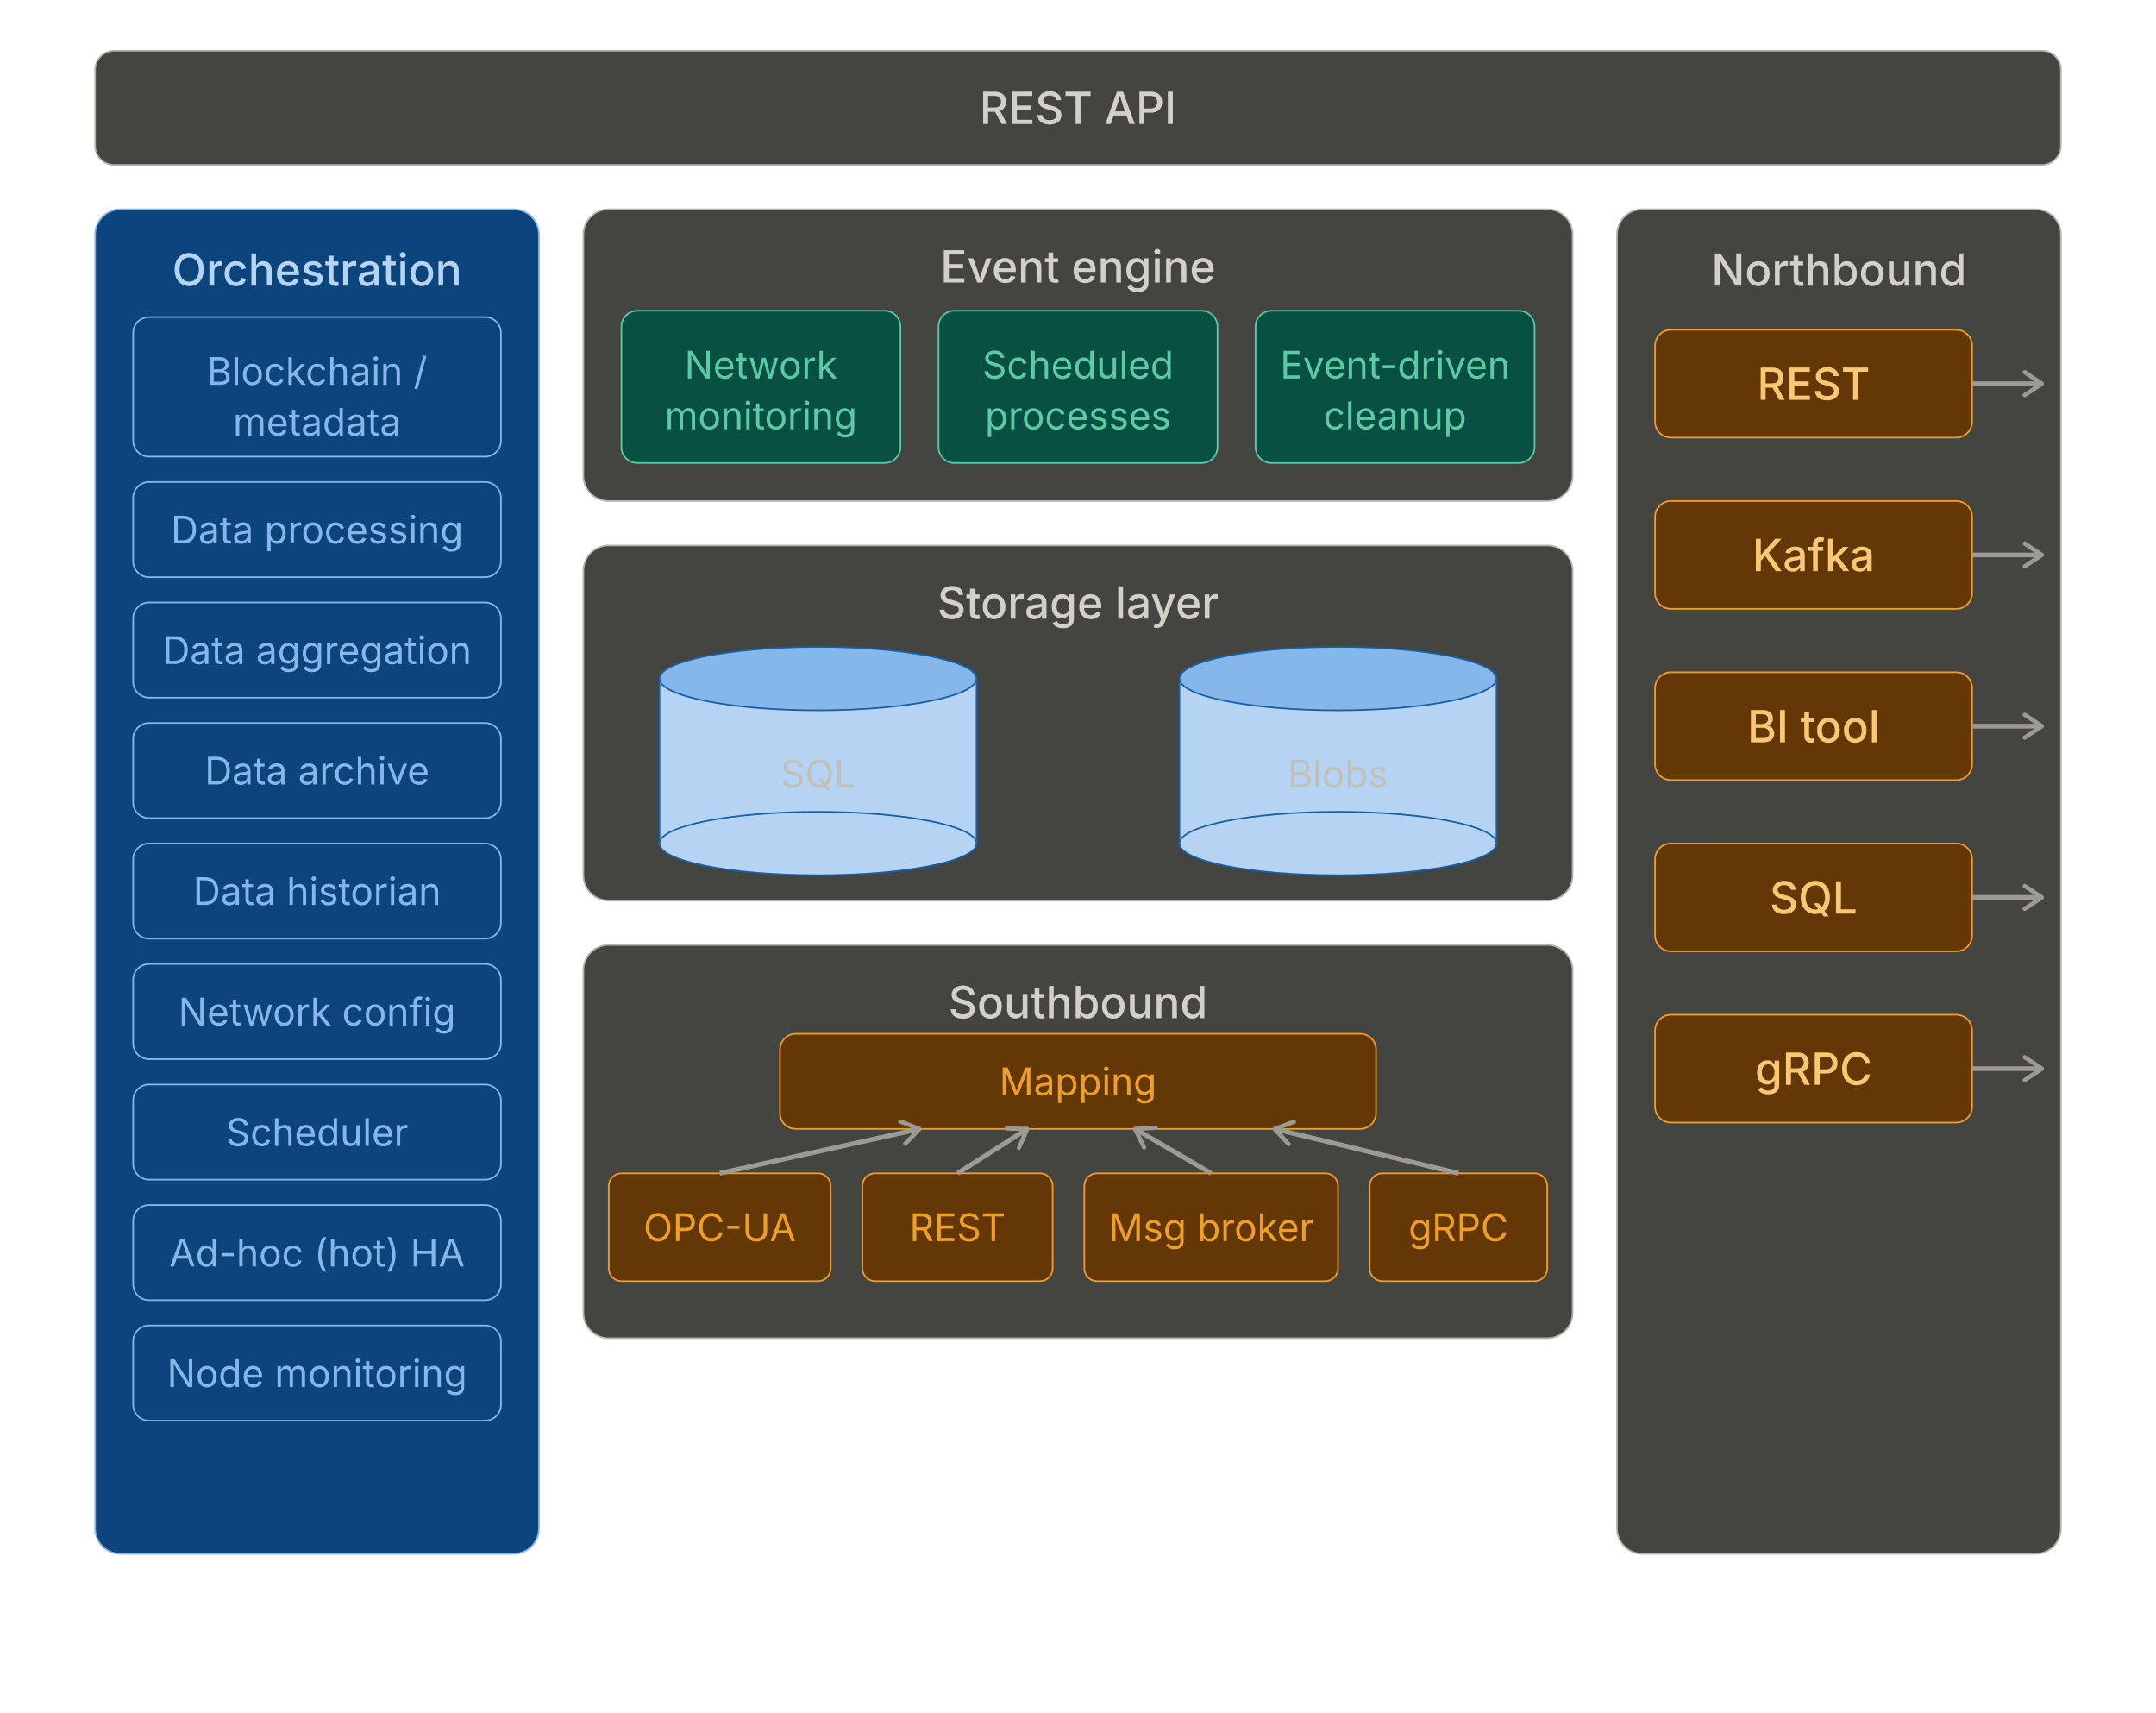
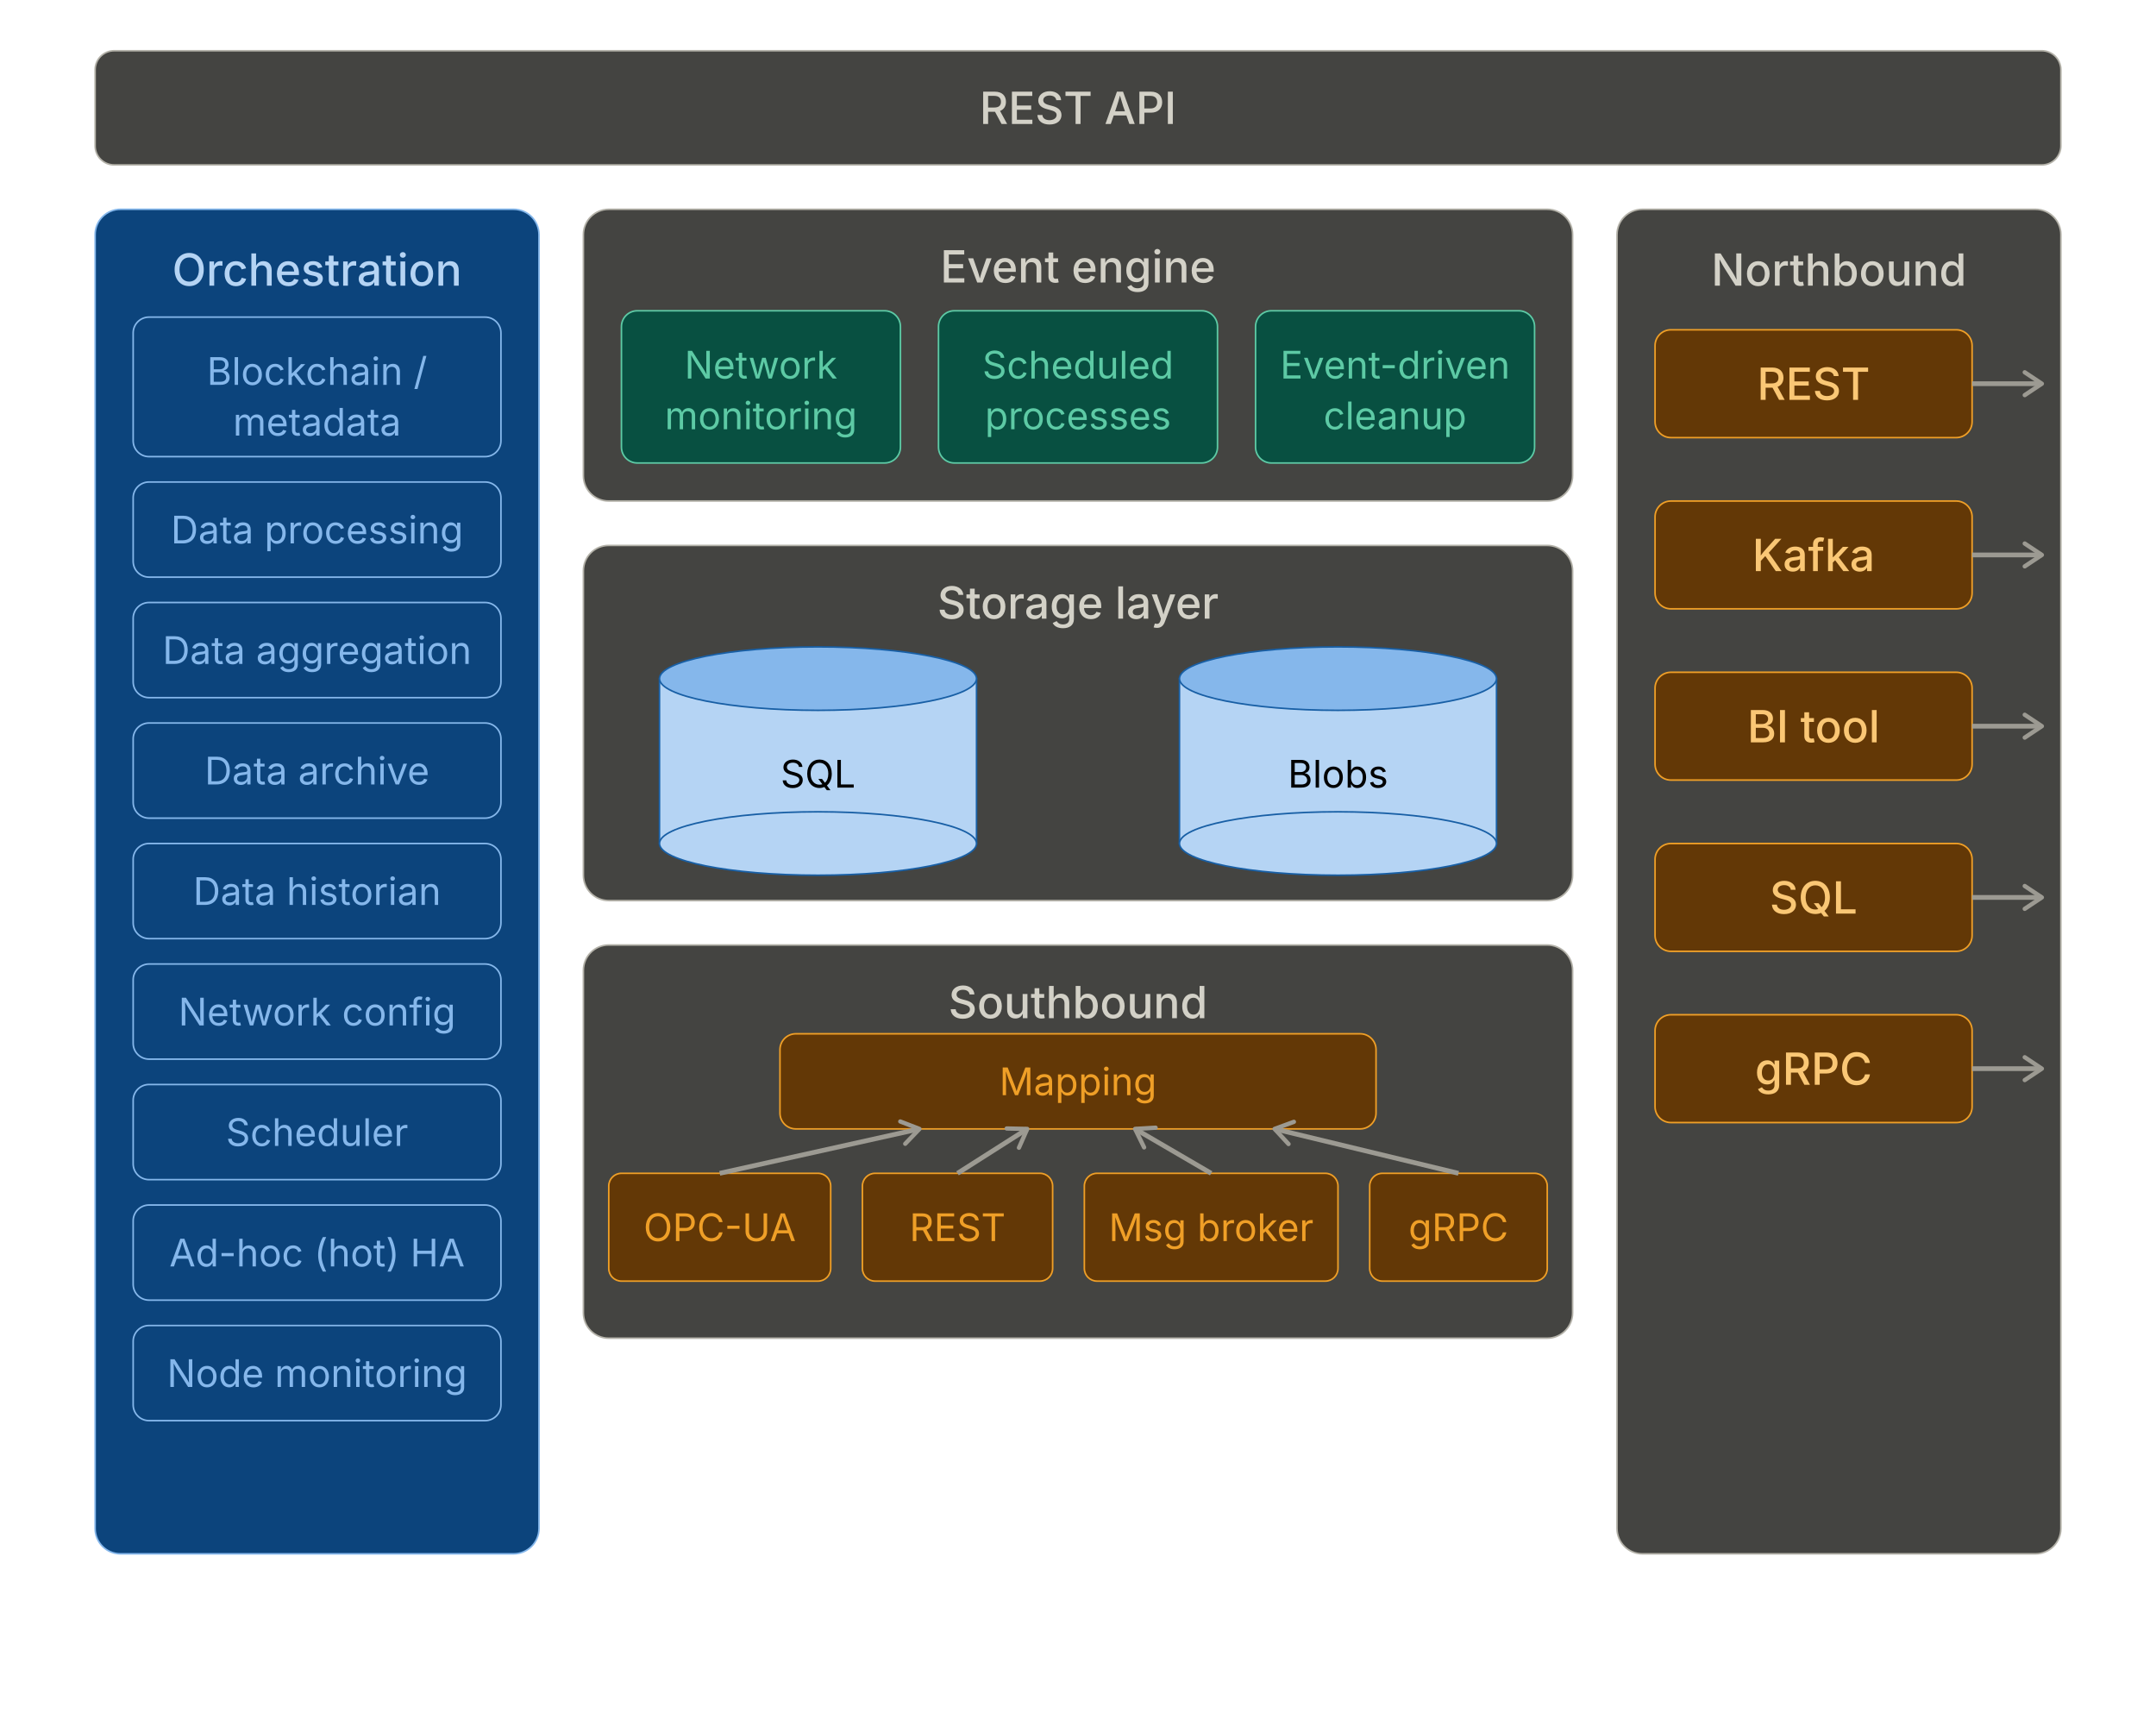
<svg xmlns="http://www.w3.org/2000/svg" width="100%" viewBox="0 0 680 540" role="img" style="">
  <defs>
    <marker id="arrow" viewBox="0 0 10 10" refX="8" refY="5" markerWidth="6" markerHeight="6" orient="auto-start-reverse">
      <path d="M2 1L8 5L2 9" fill="none" stroke="context-stroke" stroke-width="1.5" stroke-linecap="round" stroke-linejoin="round" />
    </marker>
  </defs>
  <g style="fill:rgb(0, 0, 0);stroke:none;color:rgb(255, 255, 255);stroke-width:1px;stroke-linecap:butt;stroke-linejoin:miter;opacity:1;font-family:&quot;Anthropic Sans&quot;, -apple-system, BlinkMacSystemFont, &quot;Segoe UI&quot;, sans-serif;font-size:16px;font-weight:400;text-anchor:start;dominant-baseline:auto">
    <rect x="30" y="16" width="620" height="36" rx="6" stroke-width="0.5" style="fill:rgb(68, 68, 65);stroke:rgb(180, 178, 169);color:rgb(255, 255, 255);stroke-width:0.5px;stroke-linecap:butt;stroke-linejoin:miter;opacity:1;font-family:&quot;Anthropic Sans&quot;, -apple-system, BlinkMacSystemFont, &quot;Segoe UI&quot;, sans-serif;font-size:16px;font-weight:400;text-anchor:start;dominant-baseline:auto" />
    <text x="340" y="34" text-anchor="middle" dominant-baseline="central" style="fill:rgb(211, 209, 199);stroke:none;color:rgb(255, 255, 255);stroke-width:1px;stroke-linecap:butt;stroke-linejoin:miter;opacity:1;font-family:&quot;Anthropic Sans&quot;, -apple-system, BlinkMacSystemFont, &quot;Segoe UI&quot;, sans-serif;font-size:14px;font-weight:500;text-anchor:middle;dominant-baseline:central">REST API</text>
  </g>
  <g style="fill:rgb(0, 0, 0);stroke:none;color:rgb(255, 255, 255);stroke-width:1px;stroke-linecap:butt;stroke-linejoin:miter;opacity:1;font-family:&quot;Anthropic Sans&quot;, -apple-system, BlinkMacSystemFont, &quot;Segoe UI&quot;, sans-serif;font-size:16px;font-weight:400;text-anchor:start;dominant-baseline:auto">
    <rect x="30" y="66" width="140" height="424" rx="8" stroke-width="0.5" style="fill:rgb(12, 68, 124);stroke:rgb(133, 183, 235);color:rgb(255, 255, 255);stroke-width:0.5px;stroke-linecap:butt;stroke-linejoin:miter;opacity:1;font-family:&quot;Anthropic Sans&quot;, -apple-system, BlinkMacSystemFont, &quot;Segoe UI&quot;, sans-serif;font-size:16px;font-weight:400;text-anchor:start;dominant-baseline:auto" />
    <text x="100" y="85" text-anchor="middle" dominant-baseline="central" style="fill:rgb(181, 212, 244);stroke:none;color:rgb(255, 255, 255);stroke-width:1px;stroke-linecap:butt;stroke-linejoin:miter;opacity:1;font-family:&quot;Anthropic Sans&quot;, -apple-system, BlinkMacSystemFont, &quot;Segoe UI&quot;, sans-serif;font-size:14px;font-weight:500;text-anchor:middle;dominant-baseline:central">Orchestration</text>
  </g>
  <g style="fill:rgb(0, 0, 0);stroke:none;color:rgb(255, 255, 255);stroke-width:1px;stroke-linecap:butt;stroke-linejoin:miter;opacity:1;font-family:&quot;Anthropic Sans&quot;, -apple-system, BlinkMacSystemFont, &quot;Segoe UI&quot;, sans-serif;font-size:16px;font-weight:400;text-anchor:start;dominant-baseline:auto">
    <rect x="42" y="100" width="116" height="44" rx="5" stroke-width="0.5" style="fill:rgb(12, 68, 124);stroke:rgb(133, 183, 235);color:rgb(255, 255, 255);stroke-width:0.5px;stroke-linecap:butt;stroke-linejoin:miter;opacity:1;font-family:&quot;Anthropic Sans&quot;, -apple-system, BlinkMacSystemFont, &quot;Segoe UI&quot;, sans-serif;font-size:16px;font-weight:400;text-anchor:start;dominant-baseline:auto" />
    <text x="100" y="117" text-anchor="middle" dominant-baseline="central" style="fill:rgb(133, 183, 235);stroke:none;color:rgb(255, 255, 255);stroke-width:1px;stroke-linecap:butt;stroke-linejoin:miter;opacity:1;font-family:&quot;Anthropic Sans&quot;, -apple-system, BlinkMacSystemFont, &quot;Segoe UI&quot;, sans-serif;font-size:12px;font-weight:400;text-anchor:middle;dominant-baseline:central">Blockchain /</text>
    <text x="100" y="133" text-anchor="middle" dominant-baseline="central" style="fill:rgb(133, 183, 235);stroke:none;color:rgb(255, 255, 255);stroke-width:1px;stroke-linecap:butt;stroke-linejoin:miter;opacity:1;font-family:&quot;Anthropic Sans&quot;, -apple-system, BlinkMacSystemFont, &quot;Segoe UI&quot;, sans-serif;font-size:12px;font-weight:400;text-anchor:middle;dominant-baseline:central">metadata</text>
  </g>
  <g style="fill:rgb(0, 0, 0);stroke:none;color:rgb(255, 255, 255);stroke-width:1px;stroke-linecap:butt;stroke-linejoin:miter;opacity:1;font-family:&quot;Anthropic Sans&quot;, -apple-system, BlinkMacSystemFont, &quot;Segoe UI&quot;, sans-serif;font-size:16px;font-weight:400;text-anchor:start;dominant-baseline:auto">
    <rect x="42" y="152" width="116" height="30" rx="5" stroke-width="0.5" style="fill:rgb(12, 68, 124);stroke:rgb(133, 183, 235);color:rgb(255, 255, 255);stroke-width:0.5px;stroke-linecap:butt;stroke-linejoin:miter;opacity:1;font-family:&quot;Anthropic Sans&quot;, -apple-system, BlinkMacSystemFont, &quot;Segoe UI&quot;, sans-serif;font-size:16px;font-weight:400;text-anchor:start;dominant-baseline:auto" />
    <text x="100" y="167" text-anchor="middle" dominant-baseline="central" style="fill:rgb(133, 183, 235);stroke:none;color:rgb(255, 255, 255);stroke-width:1px;stroke-linecap:butt;stroke-linejoin:miter;opacity:1;font-family:&quot;Anthropic Sans&quot;, -apple-system, BlinkMacSystemFont, &quot;Segoe UI&quot;, sans-serif;font-size:12px;font-weight:400;text-anchor:middle;dominant-baseline:central">Data processing</text>
  </g>
  <g style="fill:rgb(0, 0, 0);stroke:none;color:rgb(255, 255, 255);stroke-width:1px;stroke-linecap:butt;stroke-linejoin:miter;opacity:1;font-family:&quot;Anthropic Sans&quot;, -apple-system, BlinkMacSystemFont, &quot;Segoe UI&quot;, sans-serif;font-size:16px;font-weight:400;text-anchor:start;dominant-baseline:auto">
    <rect x="42" y="190" width="116" height="30" rx="5" stroke-width="0.5" style="fill:rgb(12, 68, 124);stroke:rgb(133, 183, 235);color:rgb(255, 255, 255);stroke-width:0.5px;stroke-linecap:butt;stroke-linejoin:miter;opacity:1;font-family:&quot;Anthropic Sans&quot;, -apple-system, BlinkMacSystemFont, &quot;Segoe UI&quot;, sans-serif;font-size:16px;font-weight:400;text-anchor:start;dominant-baseline:auto" />
    <text x="100" y="205" text-anchor="middle" dominant-baseline="central" style="fill:rgb(133, 183, 235);stroke:none;color:rgb(255, 255, 255);stroke-width:1px;stroke-linecap:butt;stroke-linejoin:miter;opacity:1;font-family:&quot;Anthropic Sans&quot;, -apple-system, BlinkMacSystemFont, &quot;Segoe UI&quot;, sans-serif;font-size:12px;font-weight:400;text-anchor:middle;dominant-baseline:central">Data aggregation</text>
  </g>
  <g style="fill:rgb(0, 0, 0);stroke:none;color:rgb(255, 255, 255);stroke-width:1px;stroke-linecap:butt;stroke-linejoin:miter;opacity:1;font-family:&quot;Anthropic Sans&quot;, -apple-system, BlinkMacSystemFont, &quot;Segoe UI&quot;, sans-serif;font-size:16px;font-weight:400;text-anchor:start;dominant-baseline:auto">
    <rect x="42" y="228" width="116" height="30" rx="5" stroke-width="0.5" style="fill:rgb(12, 68, 124);stroke:rgb(133, 183, 235);color:rgb(255, 255, 255);stroke-width:0.5px;stroke-linecap:butt;stroke-linejoin:miter;opacity:1;font-family:&quot;Anthropic Sans&quot;, -apple-system, BlinkMacSystemFont, &quot;Segoe UI&quot;, sans-serif;font-size:16px;font-weight:400;text-anchor:start;dominant-baseline:auto" />
    <text x="100" y="243" text-anchor="middle" dominant-baseline="central" style="fill:rgb(133, 183, 235);stroke:none;color:rgb(255, 255, 255);stroke-width:1px;stroke-linecap:butt;stroke-linejoin:miter;opacity:1;font-family:&quot;Anthropic Sans&quot;, -apple-system, BlinkMacSystemFont, &quot;Segoe UI&quot;, sans-serif;font-size:12px;font-weight:400;text-anchor:middle;dominant-baseline:central">Data archive</text>
  </g>
  <g style="fill:rgb(0, 0, 0);stroke:none;color:rgb(255, 255, 255);stroke-width:1px;stroke-linecap:butt;stroke-linejoin:miter;opacity:1;font-family:&quot;Anthropic Sans&quot;, -apple-system, BlinkMacSystemFont, &quot;Segoe UI&quot;, sans-serif;font-size:16px;font-weight:400;text-anchor:start;dominant-baseline:auto">
    <rect x="42" y="266" width="116" height="30" rx="5" stroke-width="0.5" style="fill:rgb(12, 68, 124);stroke:rgb(133, 183, 235);color:rgb(255, 255, 255);stroke-width:0.5px;stroke-linecap:butt;stroke-linejoin:miter;opacity:1;font-family:&quot;Anthropic Sans&quot;, -apple-system, BlinkMacSystemFont, &quot;Segoe UI&quot;, sans-serif;font-size:16px;font-weight:400;text-anchor:start;dominant-baseline:auto" />
    <text x="100" y="281" text-anchor="middle" dominant-baseline="central" style="fill:rgb(133, 183, 235);stroke:none;color:rgb(255, 255, 255);stroke-width:1px;stroke-linecap:butt;stroke-linejoin:miter;opacity:1;font-family:&quot;Anthropic Sans&quot;, -apple-system, BlinkMacSystemFont, &quot;Segoe UI&quot;, sans-serif;font-size:12px;font-weight:400;text-anchor:middle;dominant-baseline:central">Data historian</text>
  </g>
  <g style="fill:rgb(0, 0, 0);stroke:none;color:rgb(255, 255, 255);stroke-width:1px;stroke-linecap:butt;stroke-linejoin:miter;opacity:1;font-family:&quot;Anthropic Sans&quot;, -apple-system, BlinkMacSystemFont, &quot;Segoe UI&quot;, sans-serif;font-size:16px;font-weight:400;text-anchor:start;dominant-baseline:auto">
    <rect x="42" y="304" width="116" height="30" rx="5" stroke-width="0.5" style="fill:rgb(12, 68, 124);stroke:rgb(133, 183, 235);color:rgb(255, 255, 255);stroke-width:0.5px;stroke-linecap:butt;stroke-linejoin:miter;opacity:1;font-family:&quot;Anthropic Sans&quot;, -apple-system, BlinkMacSystemFont, &quot;Segoe UI&quot;, sans-serif;font-size:16px;font-weight:400;text-anchor:start;dominant-baseline:auto" />
    <text x="100" y="319" text-anchor="middle" dominant-baseline="central" style="fill:rgb(133, 183, 235);stroke:none;color:rgb(255, 255, 255);stroke-width:1px;stroke-linecap:butt;stroke-linejoin:miter;opacity:1;font-family:&quot;Anthropic Sans&quot;, -apple-system, BlinkMacSystemFont, &quot;Segoe UI&quot;, sans-serif;font-size:12px;font-weight:400;text-anchor:middle;dominant-baseline:central">Network config</text>
  </g>
  <g style="fill:rgb(0, 0, 0);stroke:none;color:rgb(255, 255, 255);stroke-width:1px;stroke-linecap:butt;stroke-linejoin:miter;opacity:1;font-family:&quot;Anthropic Sans&quot;, -apple-system, BlinkMacSystemFont, &quot;Segoe UI&quot;, sans-serif;font-size:16px;font-weight:400;text-anchor:start;dominant-baseline:auto">
    <rect x="42" y="342" width="116" height="30" rx="5" stroke-width="0.5" style="fill:rgb(12, 68, 124);stroke:rgb(133, 183, 235);color:rgb(255, 255, 255);stroke-width:0.5px;stroke-linecap:butt;stroke-linejoin:miter;opacity:1;font-family:&quot;Anthropic Sans&quot;, -apple-system, BlinkMacSystemFont, &quot;Segoe UI&quot;, sans-serif;font-size:16px;font-weight:400;text-anchor:start;dominant-baseline:auto" />
    <text x="100" y="357" text-anchor="middle" dominant-baseline="central" style="fill:rgb(133, 183, 235);stroke:none;color:rgb(255, 255, 255);stroke-width:1px;stroke-linecap:butt;stroke-linejoin:miter;opacity:1;font-family:&quot;Anthropic Sans&quot;, -apple-system, BlinkMacSystemFont, &quot;Segoe UI&quot;, sans-serif;font-size:12px;font-weight:400;text-anchor:middle;dominant-baseline:central">Scheduler</text>
  </g>
  <g style="fill:rgb(0, 0, 0);stroke:none;color:rgb(255, 255, 255);stroke-width:1px;stroke-linecap:butt;stroke-linejoin:miter;opacity:1;font-family:&quot;Anthropic Sans&quot;, -apple-system, BlinkMacSystemFont, &quot;Segoe UI&quot;, sans-serif;font-size:16px;font-weight:400;text-anchor:start;dominant-baseline:auto">
    <rect x="42" y="380" width="116" height="30" rx="5" stroke-width="0.5" style="fill:rgb(12, 68, 124);stroke:rgb(133, 183, 235);color:rgb(255, 255, 255);stroke-width:0.5px;stroke-linecap:butt;stroke-linejoin:miter;opacity:1;font-family:&quot;Anthropic Sans&quot;, -apple-system, BlinkMacSystemFont, &quot;Segoe UI&quot;, sans-serif;font-size:16px;font-weight:400;text-anchor:start;dominant-baseline:auto" />
    <text x="100" y="395" text-anchor="middle" dominant-baseline="central" style="fill:rgb(133, 183, 235);stroke:none;color:rgb(255, 255, 255);stroke-width:1px;stroke-linecap:butt;stroke-linejoin:miter;opacity:1;font-family:&quot;Anthropic Sans&quot;, -apple-system, BlinkMacSystemFont, &quot;Segoe UI&quot;, sans-serif;font-size:12px;font-weight:400;text-anchor:middle;dominant-baseline:central">Ad-hoc (hot) HA</text>
  </g>
  <g style="fill:rgb(0, 0, 0);stroke:none;color:rgb(255, 255, 255);stroke-width:1px;stroke-linecap:butt;stroke-linejoin:miter;opacity:1;font-family:&quot;Anthropic Sans&quot;, -apple-system, BlinkMacSystemFont, &quot;Segoe UI&quot;, sans-serif;font-size:16px;font-weight:400;text-anchor:start;dominant-baseline:auto">
    <rect x="42" y="418" width="116" height="30" rx="5" stroke-width="0.5" style="fill:rgb(12, 68, 124);stroke:rgb(133, 183, 235);color:rgb(255, 255, 255);stroke-width:0.5px;stroke-linecap:butt;stroke-linejoin:miter;opacity:1;font-family:&quot;Anthropic Sans&quot;, -apple-system, BlinkMacSystemFont, &quot;Segoe UI&quot;, sans-serif;font-size:16px;font-weight:400;text-anchor:start;dominant-baseline:auto" />
    <text x="100" y="433" text-anchor="middle" dominant-baseline="central" style="fill:rgb(133, 183, 235);stroke:none;color:rgb(255, 255, 255);stroke-width:1px;stroke-linecap:butt;stroke-linejoin:miter;opacity:1;font-family:&quot;Anthropic Sans&quot;, -apple-system, BlinkMacSystemFont, &quot;Segoe UI&quot;, sans-serif;font-size:12px;font-weight:400;text-anchor:middle;dominant-baseline:central">Node monitoring</text>
  </g>
  <g style="fill:rgb(0, 0, 0);stroke:none;color:rgb(255, 255, 255);stroke-width:1px;stroke-linecap:butt;stroke-linejoin:miter;opacity:1;font-family:&quot;Anthropic Sans&quot;, -apple-system, BlinkMacSystemFont, &quot;Segoe UI&quot;, sans-serif;font-size:16px;font-weight:400;text-anchor:start;dominant-baseline:auto">
    <rect x="184" y="66" width="312" height="92" rx="8" stroke-width="0.5" style="fill:rgb(68, 68, 65);stroke:rgb(180, 178, 169);color:rgb(255, 255, 255);stroke-width:0.5px;stroke-linecap:butt;stroke-linejoin:miter;opacity:1;font-family:&quot;Anthropic Sans&quot;, -apple-system, BlinkMacSystemFont, &quot;Segoe UI&quot;, sans-serif;font-size:16px;font-weight:400;text-anchor:start;dominant-baseline:auto" />
    <text x="340" y="84" text-anchor="middle" dominant-baseline="central" style="fill:rgb(211, 209, 199);stroke:none;color:rgb(255, 255, 255);stroke-width:1px;stroke-linecap:butt;stroke-linejoin:miter;opacity:1;font-family:&quot;Anthropic Sans&quot;, -apple-system, BlinkMacSystemFont, &quot;Segoe UI&quot;, sans-serif;font-size:14px;font-weight:500;text-anchor:middle;dominant-baseline:central">Event engine</text>
  </g>
  <g style="fill:rgb(0, 0, 0);stroke:none;color:rgb(255, 255, 255);stroke-width:1px;stroke-linecap:butt;stroke-linejoin:miter;opacity:1;font-family:&quot;Anthropic Sans&quot;, -apple-system, BlinkMacSystemFont, &quot;Segoe UI&quot;, sans-serif;font-size:16px;font-weight:400;text-anchor:start;dominant-baseline:auto">
    <rect x="196" y="98" width="88" height="48" rx="5" stroke-width="0.5" style="fill:rgb(8, 80, 65);stroke:rgb(93, 202, 165);color:rgb(255, 255, 255);stroke-width:0.5px;stroke-linecap:butt;stroke-linejoin:miter;opacity:1;font-family:&quot;Anthropic Sans&quot;, -apple-system, BlinkMacSystemFont, &quot;Segoe UI&quot;, sans-serif;font-size:16px;font-weight:400;text-anchor:start;dominant-baseline:auto" />
    <text x="240" y="115" text-anchor="middle" dominant-baseline="central" style="fill:rgb(93, 202, 165);stroke:none;color:rgb(255, 255, 255);stroke-width:1px;stroke-linecap:butt;stroke-linejoin:miter;opacity:1;font-family:&quot;Anthropic Sans&quot;, -apple-system, BlinkMacSystemFont, &quot;Segoe UI&quot;, sans-serif;font-size:12px;font-weight:400;text-anchor:middle;dominant-baseline:central">Network</text>
    <text x="240" y="131" text-anchor="middle" dominant-baseline="central" style="fill:rgb(93, 202, 165);stroke:none;color:rgb(255, 255, 255);stroke-width:1px;stroke-linecap:butt;stroke-linejoin:miter;opacity:1;font-family:&quot;Anthropic Sans&quot;, -apple-system, BlinkMacSystemFont, &quot;Segoe UI&quot;, sans-serif;font-size:12px;font-weight:400;text-anchor:middle;dominant-baseline:central">monitoring</text>
  </g>
  <g style="fill:rgb(0, 0, 0);stroke:none;color:rgb(255, 255, 255);stroke-width:1px;stroke-linecap:butt;stroke-linejoin:miter;opacity:1;font-family:&quot;Anthropic Sans&quot;, -apple-system, BlinkMacSystemFont, &quot;Segoe UI&quot;, sans-serif;font-size:16px;font-weight:400;text-anchor:start;dominant-baseline:auto">
    <rect x="296" y="98" width="88" height="48" rx="5" stroke-width="0.5" style="fill:rgb(8, 80, 65);stroke:rgb(93, 202, 165);color:rgb(255, 255, 255);stroke-width:0.5px;stroke-linecap:butt;stroke-linejoin:miter;opacity:1;font-family:&quot;Anthropic Sans&quot;, -apple-system, BlinkMacSystemFont, &quot;Segoe UI&quot;, sans-serif;font-size:16px;font-weight:400;text-anchor:start;dominant-baseline:auto" />
    <text x="340" y="115" text-anchor="middle" dominant-baseline="central" style="fill:rgb(93, 202, 165);stroke:none;color:rgb(255, 255, 255);stroke-width:1px;stroke-linecap:butt;stroke-linejoin:miter;opacity:1;font-family:&quot;Anthropic Sans&quot;, -apple-system, BlinkMacSystemFont, &quot;Segoe UI&quot;, sans-serif;font-size:12px;font-weight:400;text-anchor:middle;dominant-baseline:central">Scheduled</text>
    <text x="340" y="131" text-anchor="middle" dominant-baseline="central" style="fill:rgb(93, 202, 165);stroke:none;color:rgb(255, 255, 255);stroke-width:1px;stroke-linecap:butt;stroke-linejoin:miter;opacity:1;font-family:&quot;Anthropic Sans&quot;, -apple-system, BlinkMacSystemFont, &quot;Segoe UI&quot;, sans-serif;font-size:12px;font-weight:400;text-anchor:middle;dominant-baseline:central">processes</text>
  </g>
  <g style="fill:rgb(0, 0, 0);stroke:none;color:rgb(255, 255, 255);stroke-width:1px;stroke-linecap:butt;stroke-linejoin:miter;opacity:1;font-family:&quot;Anthropic Sans&quot;, -apple-system, BlinkMacSystemFont, &quot;Segoe UI&quot;, sans-serif;font-size:16px;font-weight:400;text-anchor:start;dominant-baseline:auto">
    <rect x="396" y="98" width="88" height="48" rx="5" stroke-width="0.5" style="fill:rgb(8, 80, 65);stroke:rgb(93, 202, 165);color:rgb(255, 255, 255);stroke-width:0.5px;stroke-linecap:butt;stroke-linejoin:miter;opacity:1;font-family:&quot;Anthropic Sans&quot;, -apple-system, BlinkMacSystemFont, &quot;Segoe UI&quot;, sans-serif;font-size:16px;font-weight:400;text-anchor:start;dominant-baseline:auto" />
    <text x="440" y="115" text-anchor="middle" dominant-baseline="central" style="fill:rgb(93, 202, 165);stroke:none;color:rgb(255, 255, 255);stroke-width:1px;stroke-linecap:butt;stroke-linejoin:miter;opacity:1;font-family:&quot;Anthropic Sans&quot;, -apple-system, BlinkMacSystemFont, &quot;Segoe UI&quot;, sans-serif;font-size:12px;font-weight:400;text-anchor:middle;dominant-baseline:central">Event-driven</text>
    <text x="440" y="131" text-anchor="middle" dominant-baseline="central" style="fill:rgb(93, 202, 165);stroke:none;color:rgb(255, 255, 255);stroke-width:1px;stroke-linecap:butt;stroke-linejoin:miter;opacity:1;font-family:&quot;Anthropic Sans&quot;, -apple-system, BlinkMacSystemFont, &quot;Segoe UI&quot;, sans-serif;font-size:12px;font-weight:400;text-anchor:middle;dominant-baseline:central">cleanup</text>
  </g>
  <g style="fill:rgb(0, 0, 0);stroke:none;color:rgb(255, 255, 255);stroke-width:1px;stroke-linecap:butt;stroke-linejoin:miter;opacity:1;font-family:&quot;Anthropic Sans&quot;, -apple-system, BlinkMacSystemFont, &quot;Segoe UI&quot;, sans-serif;font-size:16px;font-weight:400;text-anchor:start;dominant-baseline:auto">
    <rect x="184" y="172" width="312" height="112" rx="8" stroke-width="0.5" style="fill:rgb(68, 68, 65);stroke:rgb(180, 178, 169);color:rgb(255, 255, 255);stroke-width:0.5px;stroke-linecap:butt;stroke-linejoin:miter;opacity:1;font-family:&quot;Anthropic Sans&quot;, -apple-system, BlinkMacSystemFont, &quot;Segoe UI&quot;, sans-serif;font-size:16px;font-weight:400;text-anchor:start;dominant-baseline:auto" />
    <text x="340" y="190" text-anchor="middle" dominant-baseline="central" style="fill:rgb(211, 209, 199);stroke:none;color:rgb(255, 255, 255);stroke-width:1px;stroke-linecap:butt;stroke-linejoin:miter;opacity:1;font-family:&quot;Anthropic Sans&quot;, -apple-system, BlinkMacSystemFont, &quot;Segoe UI&quot;, sans-serif;font-size:14px;font-weight:500;text-anchor:middle;dominant-baseline:central">Storage layer</text>
  </g>
  <rect x="208" y="214" width="100" height="52" fill="#B5D4F4" stroke="#185FA5" stroke-width="0.5" style="fill:rgb(181, 212, 244);stroke:rgb(24, 95, 165);color:rgb(255, 255, 255);stroke-width:0.5px;stroke-linecap:butt;stroke-linejoin:miter;opacity:1;font-family:&quot;Anthropic Sans&quot;, -apple-system, BlinkMacSystemFont, &quot;Segoe UI&quot;, sans-serif;font-size:16px;font-weight:400;text-anchor:start;dominant-baseline:auto" />
  <ellipse cx="258" cy="214" rx="50" ry="10" fill="#85B7EB" stroke="#185FA5" stroke-width="0.5" style="fill:rgb(133, 183, 235);stroke:rgb(24, 95, 165);color:rgb(255, 255, 255);stroke-width:0.5px;stroke-linecap:butt;stroke-linejoin:miter;opacity:1;font-family:&quot;Anthropic Sans&quot;, -apple-system, BlinkMacSystemFont, &quot;Segoe UI&quot;, sans-serif;font-size:16px;font-weight:400;text-anchor:start;dominant-baseline:auto" />
  <ellipse cx="258" cy="266" rx="50" ry="10" fill="#B5D4F4" stroke="#185FA5" stroke-width="0.5" style="fill:rgb(181, 212, 244);stroke:rgb(24, 95, 165);color:rgb(255, 255, 255);stroke-width:0.5px;stroke-linecap:butt;stroke-linejoin:miter;opacity:1;font-family:&quot;Anthropic Sans&quot;, -apple-system, BlinkMacSystemFont, &quot;Segoe UI&quot;, sans-serif;font-size:16px;font-weight:400;text-anchor:start;dominant-baseline:auto" />
-   <text x="258" y="244" text-anchor="middle" dominant-baseline="central" fill="#2C2C2A" style="fill:rgb(194, 192, 182);stroke:none;color:rgb(255, 255, 255);stroke-width:1px;stroke-linecap:butt;stroke-linejoin:miter;opacity:1;font-family:&quot;Anthropic Sans&quot;, -apple-system, BlinkMacSystemFont, &quot;Segoe UI&quot;, sans-serif;font-size:12px;font-weight:400;text-anchor:middle;dominant-baseline:central">SQL</text>
+   <text x="258" y="244" text-anchor="middle" dominant-baseline="central" fill="#000000" style="fill:#000000;stroke:none;color:rgb(255, 255, 255);stroke-width:1px;stroke-linecap:butt;stroke-linejoin:miter;opacity:1;font-family:&quot;Anthropic Sans&quot;, -apple-system, BlinkMacSystemFont, &quot;Segoe UI&quot;, sans-serif;font-size:12px;font-weight:400;text-anchor:middle;dominant-baseline:central">SQL</text>
  <rect x="372" y="214" width="100" height="52" fill="#B5D4F4" stroke="#185FA5" stroke-width="0.5" style="fill:rgb(181, 212, 244);stroke:rgb(24, 95, 165);color:rgb(255, 255, 255);stroke-width:0.5px;stroke-linecap:butt;stroke-linejoin:miter;opacity:1;font-family:&quot;Anthropic Sans&quot;, -apple-system, BlinkMacSystemFont, &quot;Segoe UI&quot;, sans-serif;font-size:16px;font-weight:400;text-anchor:start;dominant-baseline:auto" />
  <ellipse cx="422" cy="214" rx="50" ry="10" fill="#85B7EB" stroke="#185FA5" stroke-width="0.5" style="fill:rgb(133, 183, 235);stroke:rgb(24, 95, 165);color:rgb(255, 255, 255);stroke-width:0.5px;stroke-linecap:butt;stroke-linejoin:miter;opacity:1;font-family:&quot;Anthropic Sans&quot;, -apple-system, BlinkMacSystemFont, &quot;Segoe UI&quot;, sans-serif;font-size:16px;font-weight:400;text-anchor:start;dominant-baseline:auto" />
  <ellipse cx="422" cy="266" rx="50" ry="10" fill="#B5D4F4" stroke="#185FA5" stroke-width="0.5" style="fill:rgb(181, 212, 244);stroke:rgb(24, 95, 165);color:rgb(255, 255, 255);stroke-width:0.5px;stroke-linecap:butt;stroke-linejoin:miter;opacity:1;font-family:&quot;Anthropic Sans&quot;, -apple-system, BlinkMacSystemFont, &quot;Segoe UI&quot;, sans-serif;font-size:16px;font-weight:400;text-anchor:start;dominant-baseline:auto" />
-   <text x="422" y="244" text-anchor="middle" dominant-baseline="central" fill="#2C2C2A" style="fill:rgb(194, 192, 182);stroke:none;color:rgb(255, 255, 255);stroke-width:1px;stroke-linecap:butt;stroke-linejoin:miter;opacity:1;font-family:&quot;Anthropic Sans&quot;, -apple-system, BlinkMacSystemFont, &quot;Segoe UI&quot;, sans-serif;font-size:12px;font-weight:400;text-anchor:middle;dominant-baseline:central">Blobs</text>
+   <text x="422" y="244" text-anchor="middle" dominant-baseline="central" fill="#000000" style="fill:#000000;stroke:none;color:rgb(255, 255, 255);stroke-width:1px;stroke-linecap:butt;stroke-linejoin:miter;opacity:1;font-family:&quot;Anthropic Sans&quot;, -apple-system, BlinkMacSystemFont, &quot;Segoe UI&quot;, sans-serif;font-size:12px;font-weight:400;text-anchor:middle;dominant-baseline:central">Blobs</text>
  <g style="fill:rgb(0, 0, 0);stroke:none;color:rgb(255, 255, 255);stroke-width:1px;stroke-linecap:butt;stroke-linejoin:miter;opacity:1;font-family:&quot;Anthropic Sans&quot;, -apple-system, BlinkMacSystemFont, &quot;Segoe UI&quot;, sans-serif;font-size:16px;font-weight:400;text-anchor:start;dominant-baseline:auto">
    <rect x="184" y="298" width="312" height="124" rx="8" stroke-width="0.5" style="fill:rgb(68, 68, 65);stroke:rgb(180, 178, 169);color:rgb(255, 255, 255);stroke-width:0.5px;stroke-linecap:butt;stroke-linejoin:miter;opacity:1;font-family:&quot;Anthropic Sans&quot;, -apple-system, BlinkMacSystemFont, &quot;Segoe UI&quot;, sans-serif;font-size:16px;font-weight:400;text-anchor:start;dominant-baseline:auto" />
    <text x="340" y="316" text-anchor="middle" dominant-baseline="central" style="fill:rgb(211, 209, 199);stroke:none;color:rgb(255, 255, 255);stroke-width:1px;stroke-linecap:butt;stroke-linejoin:miter;opacity:1;font-family:&quot;Anthropic Sans&quot;, -apple-system, BlinkMacSystemFont, &quot;Segoe UI&quot;, sans-serif;font-size:14px;font-weight:500;text-anchor:middle;dominant-baseline:central">Southbound</text>
  </g>
  <g style="fill:rgb(0, 0, 0);stroke:none;color:rgb(255, 255, 255);stroke-width:1px;stroke-linecap:butt;stroke-linejoin:miter;opacity:1;font-family:&quot;Anthropic Sans&quot;, -apple-system, BlinkMacSystemFont, &quot;Segoe UI&quot;, sans-serif;font-size:16px;font-weight:400;text-anchor:start;dominant-baseline:auto">
    <rect x="246" y="326" width="188" height="30" rx="5" stroke-width="0.5" style="fill:rgb(99, 56, 6);stroke:rgb(239, 159, 39);color:rgb(255, 255, 255);stroke-width:0.5px;stroke-linecap:butt;stroke-linejoin:miter;opacity:1;font-family:&quot;Anthropic Sans&quot;, -apple-system, BlinkMacSystemFont, &quot;Segoe UI&quot;, sans-serif;font-size:16px;font-weight:400;text-anchor:start;dominant-baseline:auto" />
    <text x="340" y="341" text-anchor="middle" dominant-baseline="central" style="fill:rgb(239, 159, 39);stroke:none;color:rgb(255, 255, 255);stroke-width:1px;stroke-linecap:butt;stroke-linejoin:miter;opacity:1;font-family:&quot;Anthropic Sans&quot;, -apple-system, BlinkMacSystemFont, &quot;Segoe UI&quot;, sans-serif;font-size:12px;font-weight:400;text-anchor:middle;dominant-baseline:central">Mapping</text>
  </g>
  <g style="fill:rgb(0, 0, 0);stroke:none;color:rgb(255, 255, 255);stroke-width:1px;stroke-linecap:butt;stroke-linejoin:miter;opacity:1;font-family:&quot;Anthropic Sans&quot;, -apple-system, BlinkMacSystemFont, &quot;Segoe UI&quot;, sans-serif;font-size:16px;font-weight:400;text-anchor:start;dominant-baseline:auto">
    <rect x="192" y="370" width="70" height="34" rx="4" stroke-width="0.5" style="fill:rgb(99, 56, 6);stroke:rgb(239, 159, 39);color:rgb(255, 255, 255);stroke-width:0.5px;stroke-linecap:butt;stroke-linejoin:miter;opacity:1;font-family:&quot;Anthropic Sans&quot;, -apple-system, BlinkMacSystemFont, &quot;Segoe UI&quot;, sans-serif;font-size:16px;font-weight:400;text-anchor:start;dominant-baseline:auto" />
    <text x="227" y="387" text-anchor="middle" dominant-baseline="central" style="fill:rgb(239, 159, 39);stroke:none;color:rgb(255, 255, 255);stroke-width:1px;stroke-linecap:butt;stroke-linejoin:miter;opacity:1;font-family:&quot;Anthropic Sans&quot;, -apple-system, BlinkMacSystemFont, &quot;Segoe UI&quot;, sans-serif;font-size:12px;font-weight:400;text-anchor:middle;dominant-baseline:central">OPC-UA</text>
  </g>
  <g style="fill:rgb(0, 0, 0);stroke:none;color:rgb(255, 255, 255);stroke-width:1px;stroke-linecap:butt;stroke-linejoin:miter;opacity:1;font-family:&quot;Anthropic Sans&quot;, -apple-system, BlinkMacSystemFont, &quot;Segoe UI&quot;, sans-serif;font-size:16px;font-weight:400;text-anchor:start;dominant-baseline:auto">
    <rect x="272" y="370" width="60" height="34" rx="4" stroke-width="0.5" style="fill:rgb(99, 56, 6);stroke:rgb(239, 159, 39);color:rgb(255, 255, 255);stroke-width:0.5px;stroke-linecap:butt;stroke-linejoin:miter;opacity:1;font-family:&quot;Anthropic Sans&quot;, -apple-system, BlinkMacSystemFont, &quot;Segoe UI&quot;, sans-serif;font-size:16px;font-weight:400;text-anchor:start;dominant-baseline:auto" />
    <text x="302" y="387" text-anchor="middle" dominant-baseline="central" style="fill:rgb(239, 159, 39);stroke:none;color:rgb(255, 255, 255);stroke-width:1px;stroke-linecap:butt;stroke-linejoin:miter;opacity:1;font-family:&quot;Anthropic Sans&quot;, -apple-system, BlinkMacSystemFont, &quot;Segoe UI&quot;, sans-serif;font-size:12px;font-weight:400;text-anchor:middle;dominant-baseline:central">REST</text>
  </g>
  <g style="fill:rgb(0, 0, 0);stroke:none;color:rgb(255, 255, 255);stroke-width:1px;stroke-linecap:butt;stroke-linejoin:miter;opacity:1;font-family:&quot;Anthropic Sans&quot;, -apple-system, BlinkMacSystemFont, &quot;Segoe UI&quot;, sans-serif;font-size:16px;font-weight:400;text-anchor:start;dominant-baseline:auto">
    <rect x="342" y="370" width="80" height="34" rx="4" stroke-width="0.5" style="fill:rgb(99, 56, 6);stroke:rgb(239, 159, 39);color:rgb(255, 255, 255);stroke-width:0.5px;stroke-linecap:butt;stroke-linejoin:miter;opacity:1;font-family:&quot;Anthropic Sans&quot;, -apple-system, BlinkMacSystemFont, &quot;Segoe UI&quot;, sans-serif;font-size:16px;font-weight:400;text-anchor:start;dominant-baseline:auto" />
    <text x="382" y="387" text-anchor="middle" dominant-baseline="central" style="fill:rgb(239, 159, 39);stroke:none;color:rgb(255, 255, 255);stroke-width:1px;stroke-linecap:butt;stroke-linejoin:miter;opacity:1;font-family:&quot;Anthropic Sans&quot;, -apple-system, BlinkMacSystemFont, &quot;Segoe UI&quot;, sans-serif;font-size:12px;font-weight:400;text-anchor:middle;dominant-baseline:central">Msg broker</text>
  </g>
  <g style="fill:rgb(0, 0, 0);stroke:none;color:rgb(255, 255, 255);stroke-width:1px;stroke-linecap:butt;stroke-linejoin:miter;opacity:1;font-family:&quot;Anthropic Sans&quot;, -apple-system, BlinkMacSystemFont, &quot;Segoe UI&quot;, sans-serif;font-size:16px;font-weight:400;text-anchor:start;dominant-baseline:auto">
    <rect x="432" y="370" width="56" height="34" rx="4" stroke-width="0.5" style="fill:rgb(99, 56, 6);stroke:rgb(239, 159, 39);color:rgb(255, 255, 255);stroke-width:0.5px;stroke-linecap:butt;stroke-linejoin:miter;opacity:1;font-family:&quot;Anthropic Sans&quot;, -apple-system, BlinkMacSystemFont, &quot;Segoe UI&quot;, sans-serif;font-size:16px;font-weight:400;text-anchor:start;dominant-baseline:auto" />
    <text x="460" y="387" text-anchor="middle" dominant-baseline="central" style="fill:rgb(239, 159, 39);stroke:none;color:rgb(255, 255, 255);stroke-width:1px;stroke-linecap:butt;stroke-linejoin:miter;opacity:1;font-family:&quot;Anthropic Sans&quot;, -apple-system, BlinkMacSystemFont, &quot;Segoe UI&quot;, sans-serif;font-size:12px;font-weight:400;text-anchor:middle;dominant-baseline:central">gRPC</text>
  </g>
  <line x1="227" y1="370" x2="290" y2="356" marker-end="url(#arrow)" stroke="#BA7517" style="fill:none;stroke:rgb(156, 154, 146);color:rgb(255, 255, 255);stroke-width:1.5px;stroke-linecap:butt;stroke-linejoin:miter;opacity:1;font-family:&quot;Anthropic Sans&quot;, -apple-system, BlinkMacSystemFont, &quot;Segoe UI&quot;, sans-serif;font-size:16px;font-weight:400;text-anchor:start;dominant-baseline:auto" />
  <line x1="302" y1="370" x2="324" y2="356" marker-end="url(#arrow)" stroke="#BA7517" style="fill:none;stroke:rgb(156, 154, 146);color:rgb(255, 255, 255);stroke-width:1.5px;stroke-linecap:butt;stroke-linejoin:miter;opacity:1;font-family:&quot;Anthropic Sans&quot;, -apple-system, BlinkMacSystemFont, &quot;Segoe UI&quot;, sans-serif;font-size:16px;font-weight:400;text-anchor:start;dominant-baseline:auto" />
  <line x1="382" y1="370" x2="358" y2="356" marker-end="url(#arrow)" stroke="#BA7517" style="fill:none;stroke:rgb(156, 154, 146);color:rgb(255, 255, 255);stroke-width:1.5px;stroke-linecap:butt;stroke-linejoin:miter;opacity:1;font-family:&quot;Anthropic Sans&quot;, -apple-system, BlinkMacSystemFont, &quot;Segoe UI&quot;, sans-serif;font-size:16px;font-weight:400;text-anchor:start;dominant-baseline:auto" />
  <line x1="460" y1="370" x2="402" y2="356" marker-end="url(#arrow)" stroke="#BA7517" style="fill:none;stroke:rgb(156, 154, 146);color:rgb(255, 255, 255);stroke-width:1.5px;stroke-linecap:butt;stroke-linejoin:miter;opacity:1;font-family:&quot;Anthropic Sans&quot;, -apple-system, BlinkMacSystemFont, &quot;Segoe UI&quot;, sans-serif;font-size:16px;font-weight:400;text-anchor:start;dominant-baseline:auto" />
  <g style="fill:rgb(0, 0, 0);stroke:none;color:rgb(255, 255, 255);stroke-width:1px;stroke-linecap:butt;stroke-linejoin:miter;opacity:1;font-family:&quot;Anthropic Sans&quot;, -apple-system, BlinkMacSystemFont, &quot;Segoe UI&quot;, sans-serif;font-size:16px;font-weight:400;text-anchor:start;dominant-baseline:auto">
    <rect x="510" y="66" width="140" height="424" rx="8" stroke-width="0.5" style="fill:rgb(68, 68, 65);stroke:rgb(180, 178, 169);color:rgb(255, 255, 255);stroke-width:0.5px;stroke-linecap:butt;stroke-linejoin:miter;opacity:1;font-family:&quot;Anthropic Sans&quot;, -apple-system, BlinkMacSystemFont, &quot;Segoe UI&quot;, sans-serif;font-size:16px;font-weight:400;text-anchor:start;dominant-baseline:auto" />
    <text x="580" y="85" text-anchor="middle" dominant-baseline="central" style="fill:rgb(211, 209, 199);stroke:none;color:rgb(255, 255, 255);stroke-width:1px;stroke-linecap:butt;stroke-linejoin:miter;opacity:1;font-family:&quot;Anthropic Sans&quot;, -apple-system, BlinkMacSystemFont, &quot;Segoe UI&quot;, sans-serif;font-size:14px;font-weight:500;text-anchor:middle;dominant-baseline:central">Northbound</text>
  </g>
  <g style="fill:rgb(0, 0, 0);stroke:none;color:rgb(255, 255, 255);stroke-width:1px;stroke-linecap:butt;stroke-linejoin:miter;opacity:1;font-family:&quot;Anthropic Sans&quot;, -apple-system, BlinkMacSystemFont, &quot;Segoe UI&quot;, sans-serif;font-size:16px;font-weight:400;text-anchor:start;dominant-baseline:auto">
    <rect x="522" y="104" width="100" height="34" rx="5" stroke-width="0.5" style="fill:rgb(99, 56, 6);stroke:rgb(239, 159, 39);color:rgb(255, 255, 255);stroke-width:0.5px;stroke-linecap:butt;stroke-linejoin:miter;opacity:1;font-family:&quot;Anthropic Sans&quot;, -apple-system, BlinkMacSystemFont, &quot;Segoe UI&quot;, sans-serif;font-size:16px;font-weight:400;text-anchor:start;dominant-baseline:auto" />
    <text x="572" y="121" text-anchor="middle" dominant-baseline="central" style="fill:rgb(250, 199, 117);stroke:none;color:rgb(255, 255, 255);stroke-width:1px;stroke-linecap:butt;stroke-linejoin:miter;opacity:1;font-family:&quot;Anthropic Sans&quot;, -apple-system, BlinkMacSystemFont, &quot;Segoe UI&quot;, sans-serif;font-size:14px;font-weight:500;text-anchor:middle;dominant-baseline:central">REST</text>
  </g>
  <line x1="622" y1="121" x2="644" y2="121" marker-end="url(#arrow)" stroke="#BA7517" style="fill:none;stroke:rgb(156, 154, 146);color:rgb(255, 255, 255);stroke-width:1.5px;stroke-linecap:butt;stroke-linejoin:miter;opacity:1;font-family:&quot;Anthropic Sans&quot;, -apple-system, BlinkMacSystemFont, &quot;Segoe UI&quot;, sans-serif;font-size:16px;font-weight:400;text-anchor:start;dominant-baseline:auto" />
  <g style="fill:rgb(0, 0, 0);stroke:none;color:rgb(255, 255, 255);stroke-width:1px;stroke-linecap:butt;stroke-linejoin:miter;opacity:1;font-family:&quot;Anthropic Sans&quot;, -apple-system, BlinkMacSystemFont, &quot;Segoe UI&quot;, sans-serif;font-size:16px;font-weight:400;text-anchor:start;dominant-baseline:auto">
    <rect x="522" y="158" width="100" height="34" rx="5" stroke-width="0.5" style="fill:rgb(99, 56, 6);stroke:rgb(239, 159, 39);color:rgb(255, 255, 255);stroke-width:0.5px;stroke-linecap:butt;stroke-linejoin:miter;opacity:1;font-family:&quot;Anthropic Sans&quot;, -apple-system, BlinkMacSystemFont, &quot;Segoe UI&quot;, sans-serif;font-size:16px;font-weight:400;text-anchor:start;dominant-baseline:auto" />
    <text x="572" y="175" text-anchor="middle" dominant-baseline="central" style="fill:rgb(250, 199, 117);stroke:none;color:rgb(255, 255, 255);stroke-width:1px;stroke-linecap:butt;stroke-linejoin:miter;opacity:1;font-family:&quot;Anthropic Sans&quot;, -apple-system, BlinkMacSystemFont, &quot;Segoe UI&quot;, sans-serif;font-size:14px;font-weight:500;text-anchor:middle;dominant-baseline:central">Kafka</text>
  </g>
  <line x1="622" y1="175" x2="644" y2="175" marker-end="url(#arrow)" stroke="#BA7517" style="fill:none;stroke:rgb(156, 154, 146);color:rgb(255, 255, 255);stroke-width:1.5px;stroke-linecap:butt;stroke-linejoin:miter;opacity:1;font-family:&quot;Anthropic Sans&quot;, -apple-system, BlinkMacSystemFont, &quot;Segoe UI&quot;, sans-serif;font-size:16px;font-weight:400;text-anchor:start;dominant-baseline:auto" />
  <g style="fill:rgb(0, 0, 0);stroke:none;color:rgb(255, 255, 255);stroke-width:1px;stroke-linecap:butt;stroke-linejoin:miter;opacity:1;font-family:&quot;Anthropic Sans&quot;, -apple-system, BlinkMacSystemFont, &quot;Segoe UI&quot;, sans-serif;font-size:16px;font-weight:400;text-anchor:start;dominant-baseline:auto">
    <rect x="522" y="212" width="100" height="34" rx="5" stroke-width="0.5" style="fill:rgb(99, 56, 6);stroke:rgb(239, 159, 39);color:rgb(255, 255, 255);stroke-width:0.5px;stroke-linecap:butt;stroke-linejoin:miter;opacity:1;font-family:&quot;Anthropic Sans&quot;, -apple-system, BlinkMacSystemFont, &quot;Segoe UI&quot;, sans-serif;font-size:16px;font-weight:400;text-anchor:start;dominant-baseline:auto" />
    <text x="572" y="229" text-anchor="middle" dominant-baseline="central" style="fill:rgb(250, 199, 117);stroke:none;color:rgb(255, 255, 255);stroke-width:1px;stroke-linecap:butt;stroke-linejoin:miter;opacity:1;font-family:&quot;Anthropic Sans&quot;, -apple-system, BlinkMacSystemFont, &quot;Segoe UI&quot;, sans-serif;font-size:14px;font-weight:500;text-anchor:middle;dominant-baseline:central">BI tool</text>
  </g>
  <line x1="622" y1="229" x2="644" y2="229" marker-end="url(#arrow)" stroke="#BA7517" style="fill:none;stroke:rgb(156, 154, 146);color:rgb(255, 255, 255);stroke-width:1.5px;stroke-linecap:butt;stroke-linejoin:miter;opacity:1;font-family:&quot;Anthropic Sans&quot;, -apple-system, BlinkMacSystemFont, &quot;Segoe UI&quot;, sans-serif;font-size:16px;font-weight:400;text-anchor:start;dominant-baseline:auto" />
  <g style="fill:rgb(0, 0, 0);stroke:none;color:rgb(255, 255, 255);stroke-width:1px;stroke-linecap:butt;stroke-linejoin:miter;opacity:1;font-family:&quot;Anthropic Sans&quot;, -apple-system, BlinkMacSystemFont, &quot;Segoe UI&quot;, sans-serif;font-size:16px;font-weight:400;text-anchor:start;dominant-baseline:auto">
    <rect x="522" y="266" width="100" height="34" rx="5" stroke-width="0.5" style="fill:rgb(99, 56, 6);stroke:rgb(239, 159, 39);color:rgb(255, 255, 255);stroke-width:0.5px;stroke-linecap:butt;stroke-linejoin:miter;opacity:1;font-family:&quot;Anthropic Sans&quot;, -apple-system, BlinkMacSystemFont, &quot;Segoe UI&quot;, sans-serif;font-size:16px;font-weight:400;text-anchor:start;dominant-baseline:auto" />
    <text x="572" y="283" text-anchor="middle" dominant-baseline="central" style="fill:rgb(250, 199, 117);stroke:none;color:rgb(255, 255, 255);stroke-width:1px;stroke-linecap:butt;stroke-linejoin:miter;opacity:1;font-family:&quot;Anthropic Sans&quot;, -apple-system, BlinkMacSystemFont, &quot;Segoe UI&quot;, sans-serif;font-size:14px;font-weight:500;text-anchor:middle;dominant-baseline:central">SQL</text>
  </g>
  <line x1="622" y1="283" x2="644" y2="283" marker-end="url(#arrow)" stroke="#BA7517" style="fill:none;stroke:rgb(156, 154, 146);color:rgb(255, 255, 255);stroke-width:1.5px;stroke-linecap:butt;stroke-linejoin:miter;opacity:1;font-family:&quot;Anthropic Sans&quot;, -apple-system, BlinkMacSystemFont, &quot;Segoe UI&quot;, sans-serif;font-size:16px;font-weight:400;text-anchor:start;dominant-baseline:auto" />
  <g style="fill:rgb(0, 0, 0);stroke:none;color:rgb(255, 255, 255);stroke-width:1px;stroke-linecap:butt;stroke-linejoin:miter;opacity:1;font-family:&quot;Anthropic Sans&quot;, -apple-system, BlinkMacSystemFont, &quot;Segoe UI&quot;, sans-serif;font-size:16px;font-weight:400;text-anchor:start;dominant-baseline:auto">
    <rect x="522" y="320" width="100" height="34" rx="5" stroke-width="0.5" style="fill:rgb(99, 56, 6);stroke:rgb(239, 159, 39);color:rgb(255, 255, 255);stroke-width:0.5px;stroke-linecap:butt;stroke-linejoin:miter;opacity:1;font-family:&quot;Anthropic Sans&quot;, -apple-system, BlinkMacSystemFont, &quot;Segoe UI&quot;, sans-serif;font-size:16px;font-weight:400;text-anchor:start;dominant-baseline:auto" />
    <text x="572" y="337" text-anchor="middle" dominant-baseline="central" style="fill:rgb(250, 199, 117);stroke:none;color:rgb(255, 255, 255);stroke-width:1px;stroke-linecap:butt;stroke-linejoin:miter;opacity:1;font-family:&quot;Anthropic Sans&quot;, -apple-system, BlinkMacSystemFont, &quot;Segoe UI&quot;, sans-serif;font-size:14px;font-weight:500;text-anchor:middle;dominant-baseline:central">gRPC</text>
  </g>
  <line x1="622" y1="337" x2="644" y2="337" marker-end="url(#arrow)" stroke="#BA7517" style="fill:none;stroke:rgb(156, 154, 146);color:rgb(255, 255, 255);stroke-width:1.5px;stroke-linecap:butt;stroke-linejoin:miter;opacity:1;font-family:&quot;Anthropic Sans&quot;, -apple-system, BlinkMacSystemFont, &quot;Segoe UI&quot;, sans-serif;font-size:16px;font-weight:400;text-anchor:start;dominant-baseline:auto" />
</svg>
